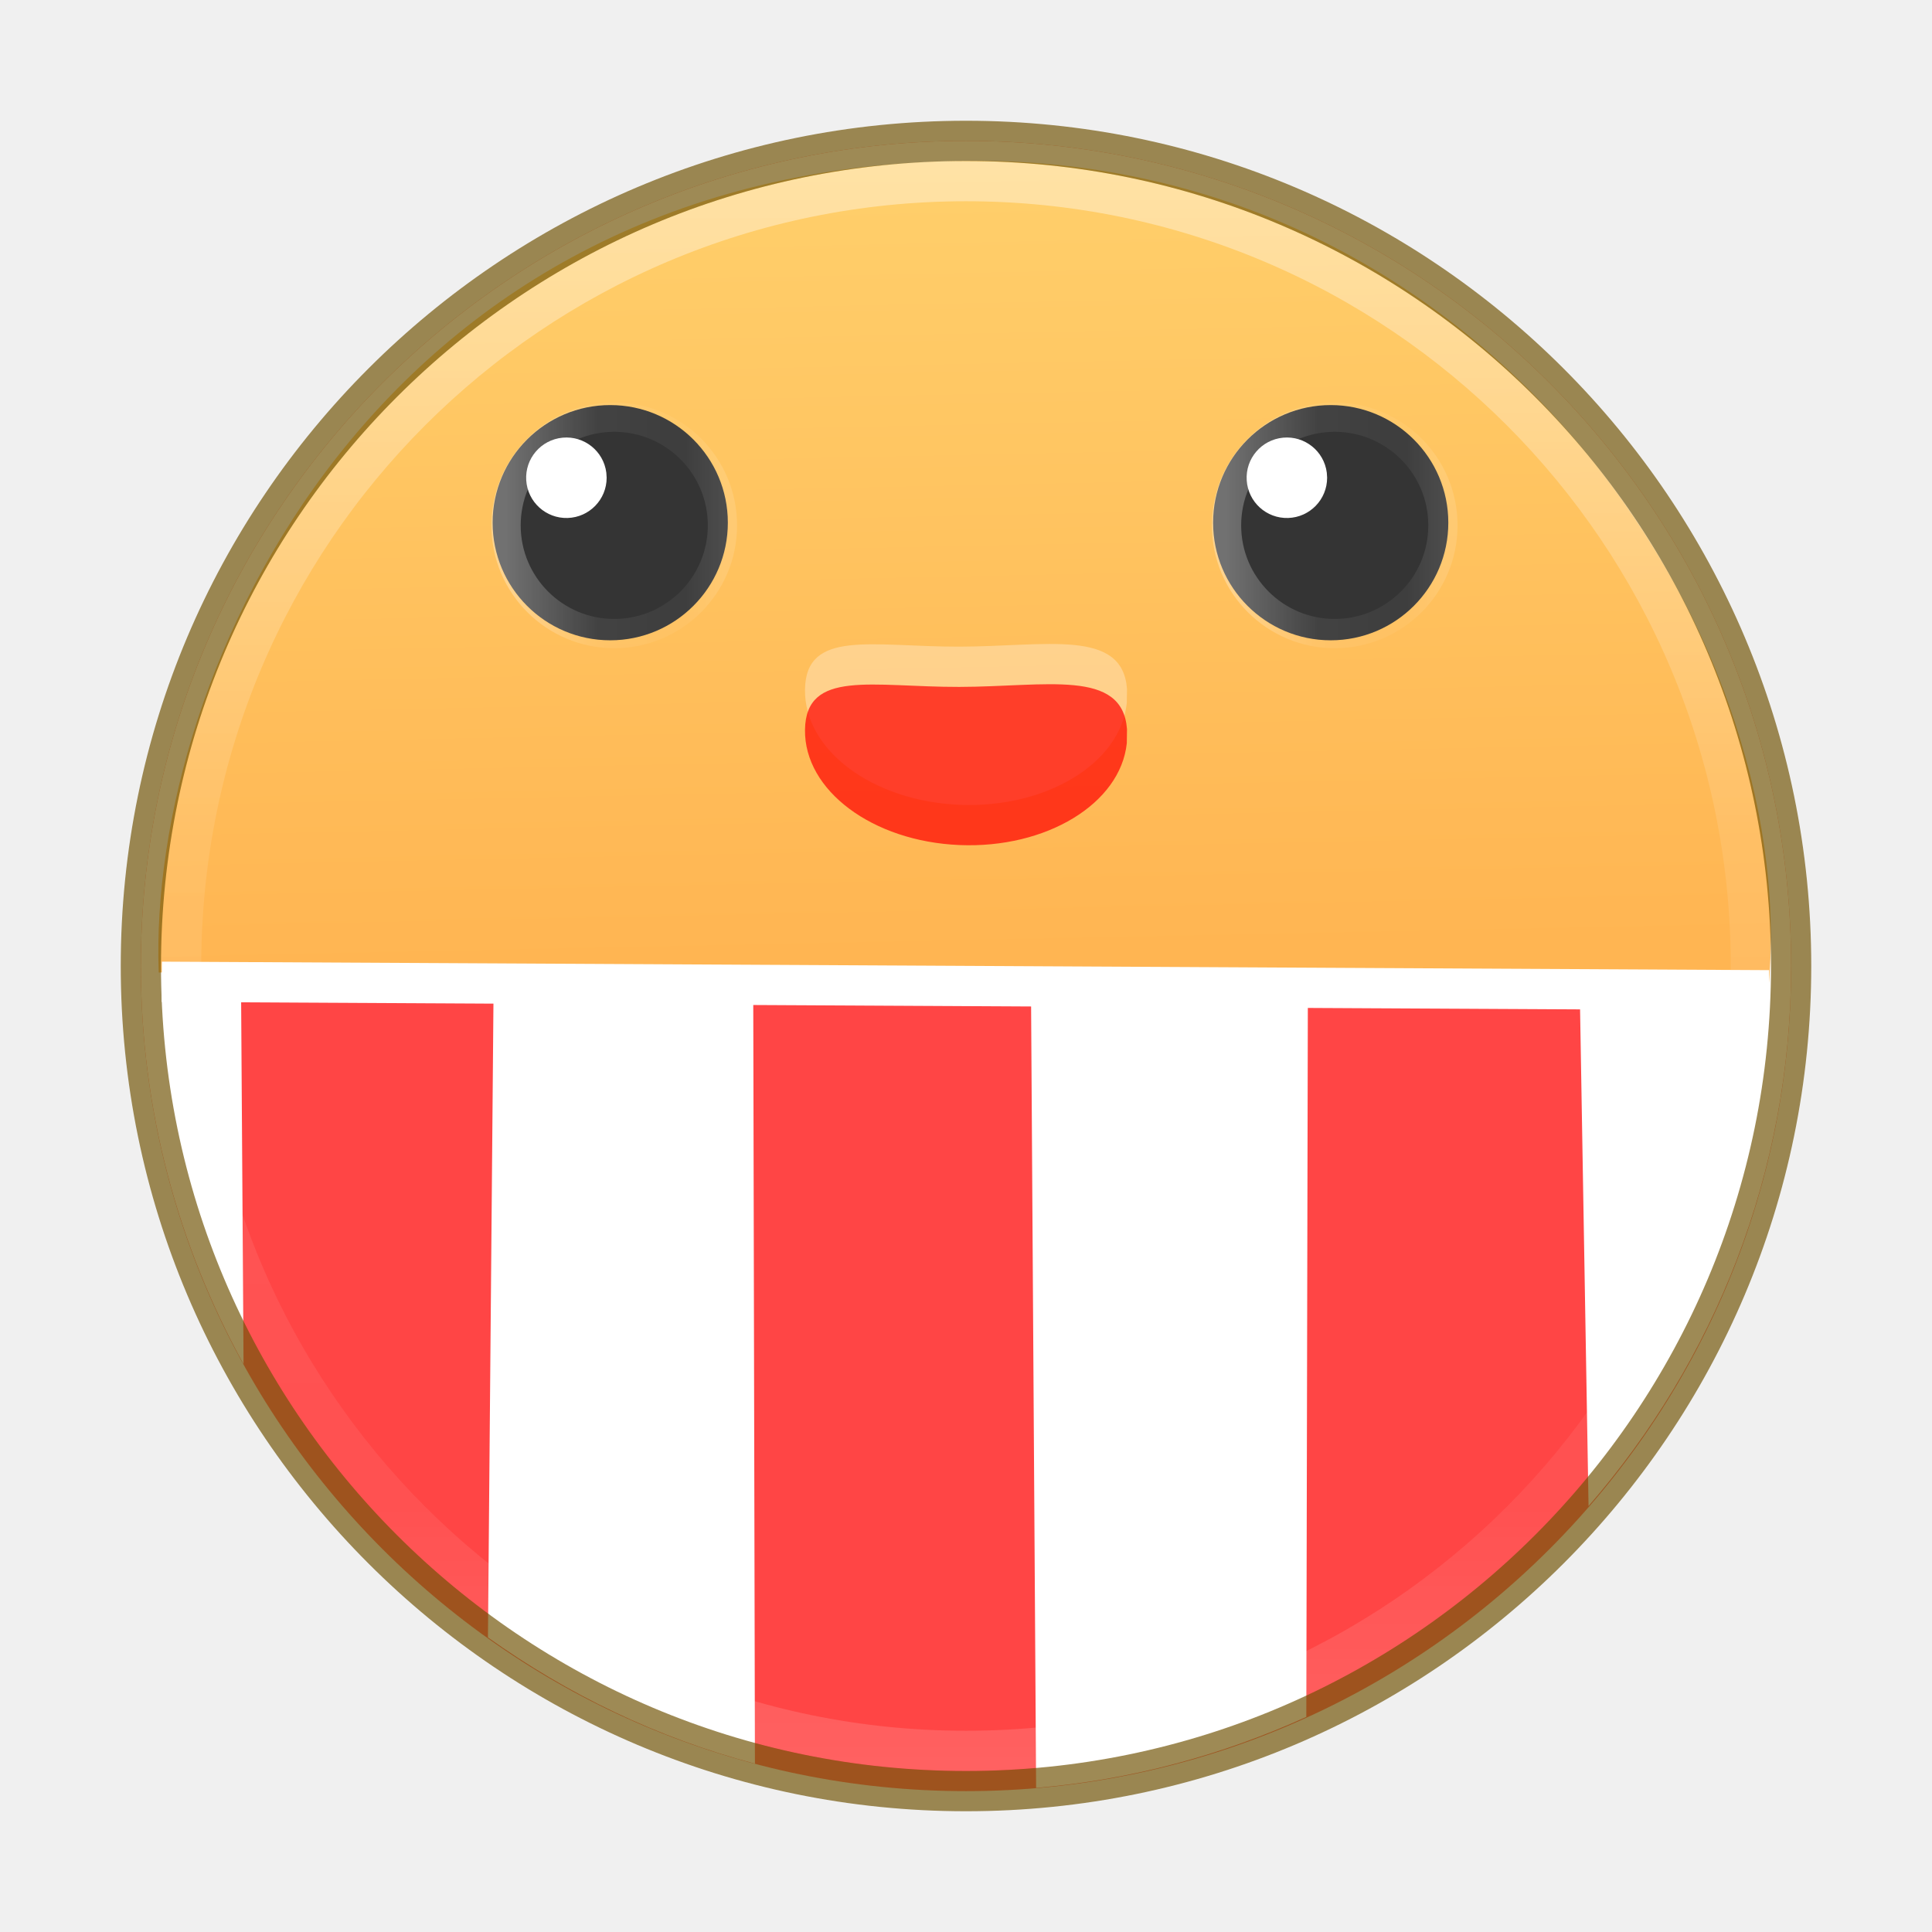
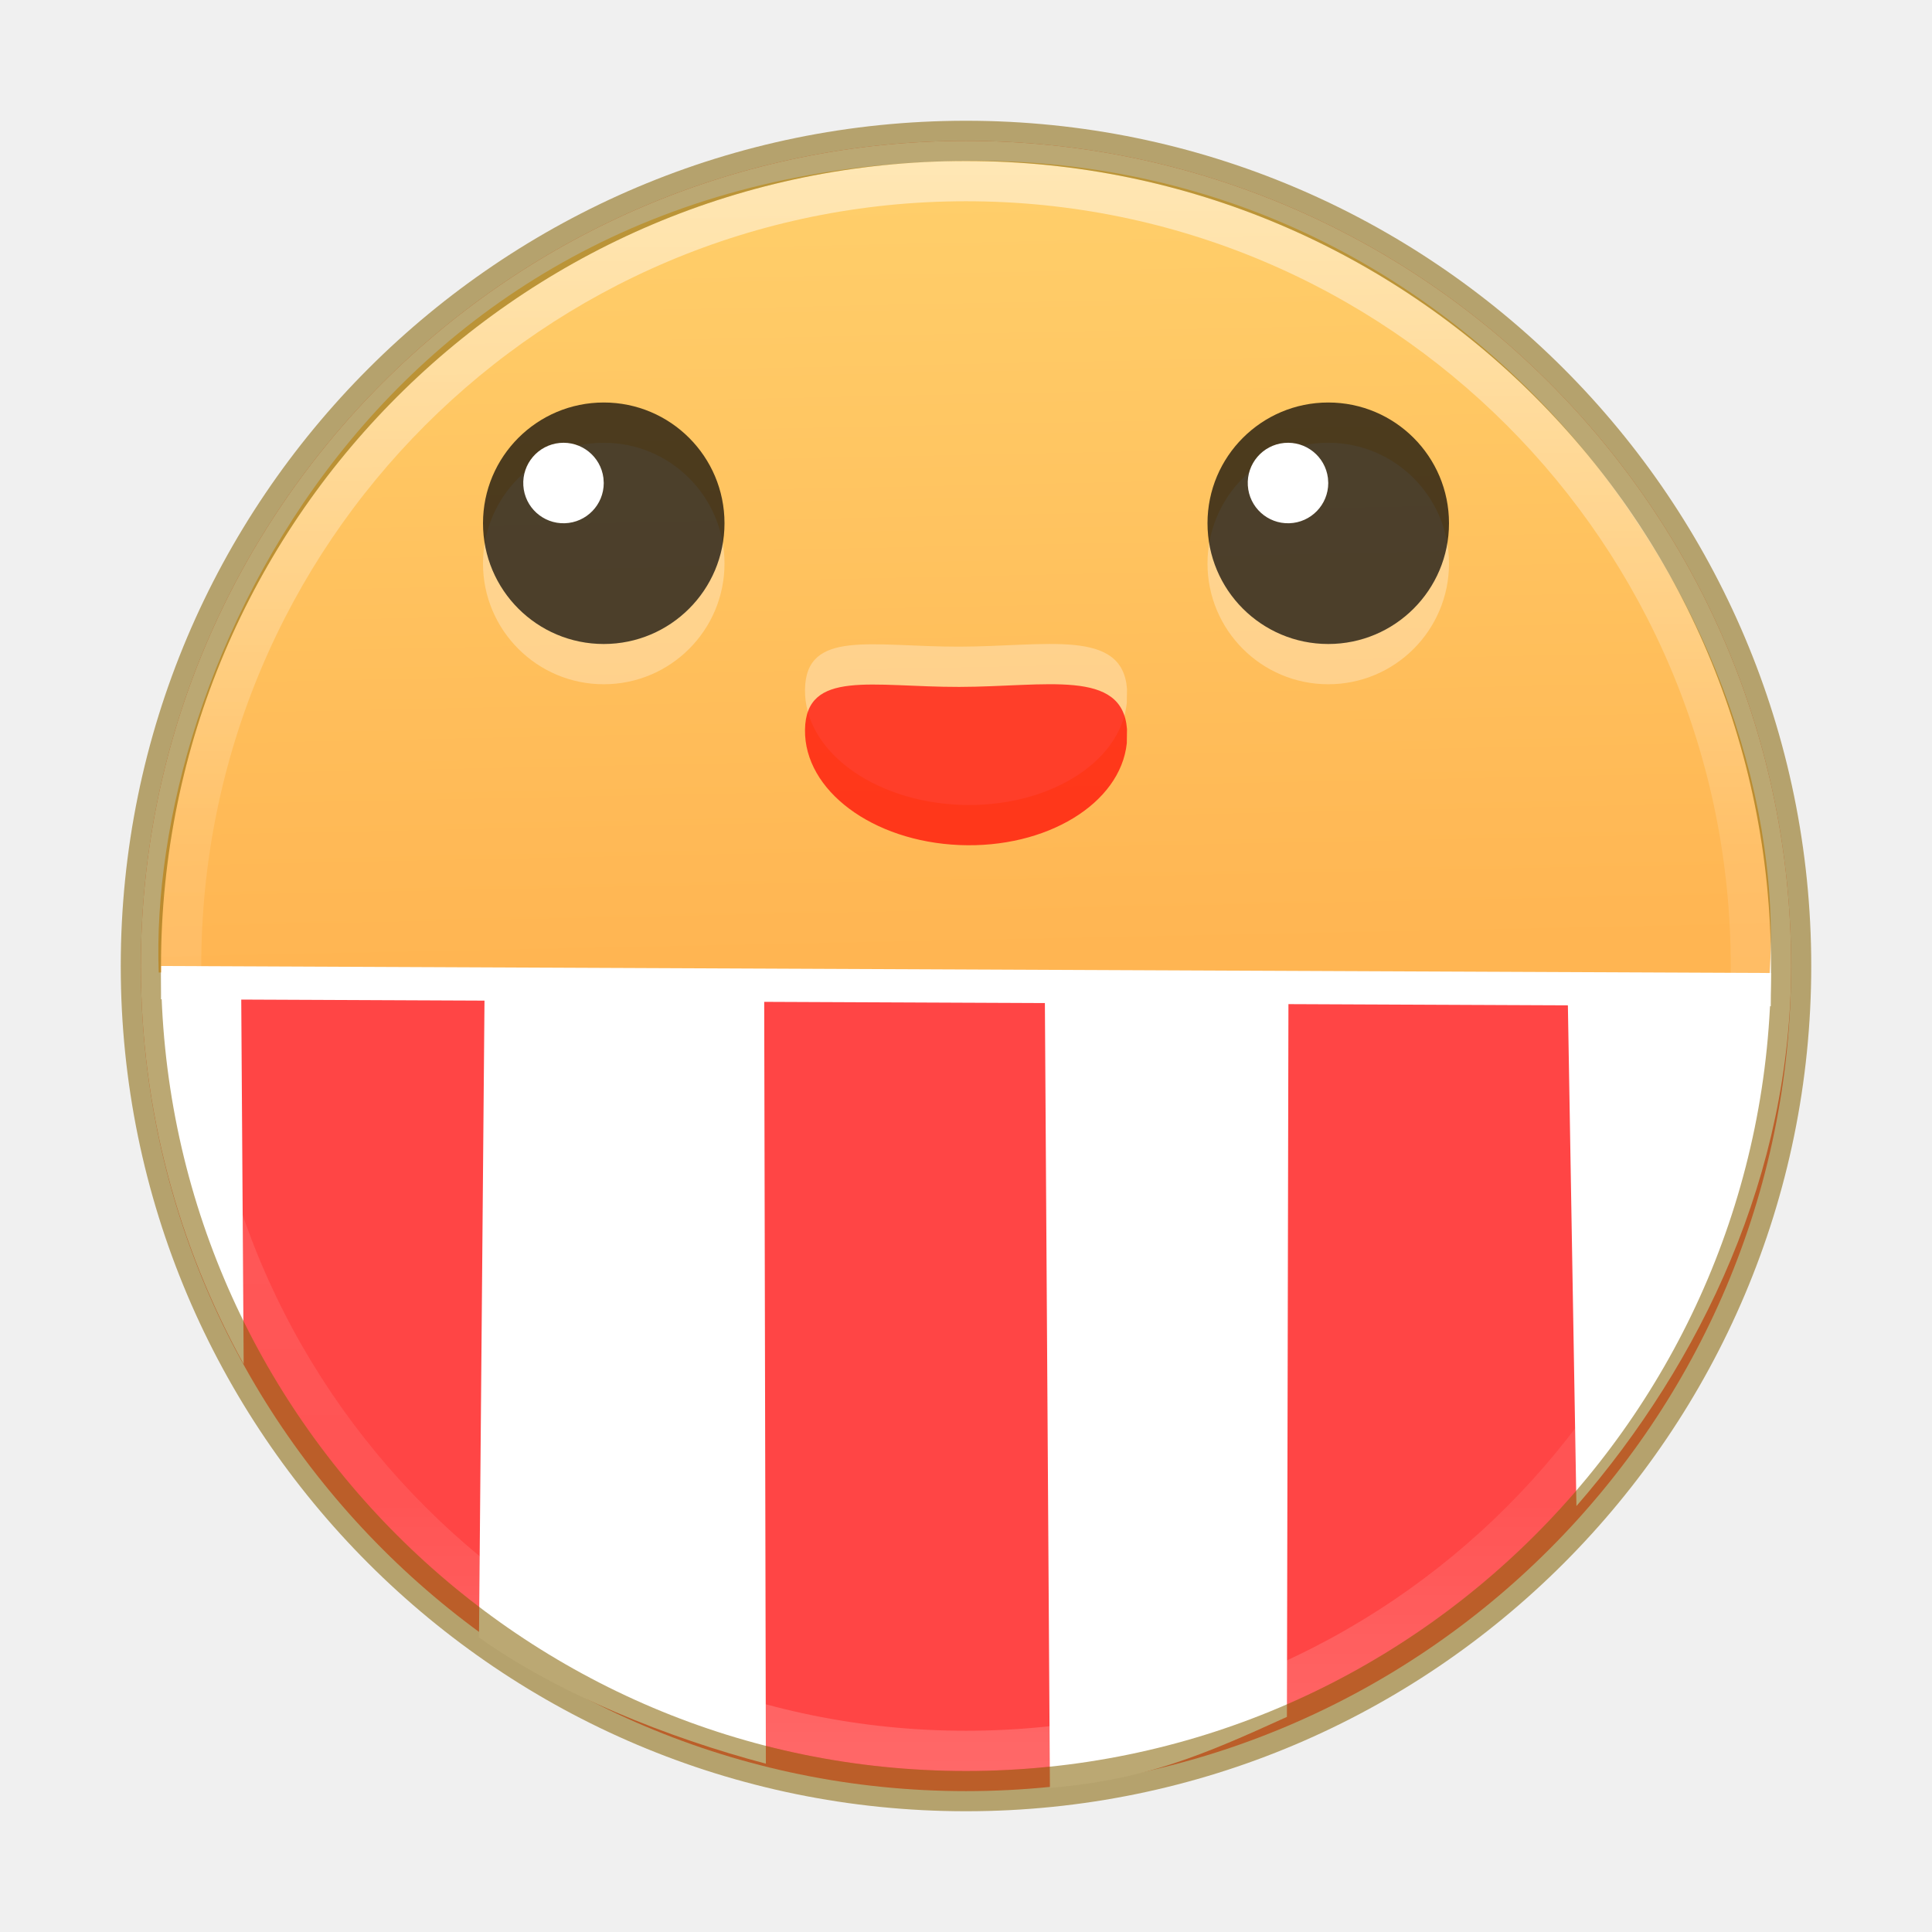
<svg xmlns="http://www.w3.org/2000/svg" xmlns:xlink="http://www.w3.org/1999/xlink" id="svg4951" height="48px" width="48px" version="1.1">
  <defs id="defs4953">
    <linearGradient id="linearGradient4806-2">
      <stop id="stop4808-4" stop-color="#fff" offset="0" />
      <stop id="stop4810-0" stop-color="#fff" stop-opacity=".235" offset=".424" />
      <stop id="stop4812-8" stop-color="#fff" stop-opacity=".157" offset=".821" />
      <stop id="stop4814-0" stop-color="#fff" stop-opacity=".392" offset="1" />
    </linearGradient>
    <linearGradient id="linearGradient3214" y2="40.496" xlink:href="#linearGradient4806-2" gradientUnits="userSpaceOnUse" x2="71.204" gradientTransform="matrix(1.617,0,0,1.617,-92.707,-21.06)" y1="15.369" x1="71.204" />
    <linearGradient id="linearGradient4377" y2="23.731" gradientUnits="userSpaceOnUse" x2="24.09" y1="4.152" x1="23.686">
      <stop id="stop4373" stop-color="#ffcf6b" offset="0" />
      <stop id="stop4488" stop-color="#ffcf6b" offset="1" style="stop-color:#ffb552;stop-opacity:1" />
    </linearGradient>
-     <linearGradient id="linearGradient4683" y2="12.986" xlink:href="#linearGradient4806-2" gradientUnits="userSpaceOnUse" x2="18.082" gradientTransform="matrix(0.91998,0,0,0.91998,1.313,1.1055)" y1="12.986" x1="12.239" />
-     <linearGradient id="linearGradient4691" y2="12.986" xlink:href="#linearGradient4806-2" gradientUnits="userSpaceOnUse" x2="18.082" gradientTransform="matrix(0.91998,0,0,0.91998,19.213,1.1055)" y1="12.986" x1="12.239" />
  </defs>
-   <path d="M 24,3.5 C 12.689,3.5 3.5,12.689 3.5,24 3.5,35.311 12.689,44.5 24,44.5 35.311,44.5 44.5,35.311 44.5,24 44.5,12.689 35.311,3.5 24,3.5 Z" style="color:#000000;fill:#ff4545" id="path4523" />
-   <path d="M 24,3.5 C 12.689,3.5 3.5,12.689 3.5,24 c 0,3.586 0.929,6.956 2.551,9.891 L 5.943,17.66 12.322,17.721 12.123,40.682 c 1.982,1.414 4.215,2.497 6.633,3.136 l -0.057,-25.972 6.873,0.06 0.17,26.514 c 2.378,-0.201 4.635,-0.819 6.713,-1.764 l 0.053,-24.75 6.625,-0.06 0.334,19.572 C 42.593,33.819 44.5,29.134 44.5,24 44.5,12.689 35.311,3.5 24,3.5 Z" style="color:#000000;fill:#ffffff" id="path2555-7-2" />
+   <path style="color:#000000;fill:#ff4545" d="M 24,3.5 C 12.689,3.5 3.5,12.689 3.5,24 3.5,35.311 12.689,44.5 24,44.5 35.311,44.5 44.5,35.311 44.5,24 44.5,12.689 35.311,3.5 24,3.5 Z" id="path4523" />
+   <path style="color:#000000;fill:#ffffff" d="M 24,3.5 C 12.689,3.5 3.5,12.689 3.5,24 c 0,3.586 0.932,6.956 2.554,9.891 L 5.946,17.66 l 6.153,0.061 -0.199,22.961 c 1.982,1.414 4.71,2.497 7.128,3.136 l -0.057,-25.972 6.944,0.06 0.17,26.514 c 2.378,-0.201 3.811,-0.819 5.888,-1.764 l 0.053,-24.75 6.806,-0.06 0.334,19.572 C 42.293,33.819 44.5,29.134 44.5,24 44.5,12.689 35.311,3.5 24,3.5 Z" id="path2555-7-2" />
  <path style="fill:url(#linearGradient4377)" d="M 43.949,24.431 C 37.021,24.305 33.781,24.235 23.733,24.235 13.684,24.235 15.798,24.028 3.943,24.161 3.669,16.684 9.409,4.114 24.027,3.993 36.911,3.886 44.679,15.641 43.949,24.431 Z" id="path4368" />
-   <path d="M 43.5,24 C 43.5,34.77 34.77,43.5 24,43.5 13.23,43.5 4.5,34.77 4.5,24 4.5,13.23 13.23,4.5 24,4.5 34.77,4.5 43.5,13.23 43.5,24 Z" style="color:#000000;opacity:0.4;fill:none;stroke:url(#linearGradient3214);stroke-linecap:round;stroke-linejoin:round" id="path4176" />
-   <path d="M 24,3.5 C 12.689,3.5 3.5,12.689 3.5,24 3.5,35.311 12.689,44.5 24,44.5 35.311,44.5 44.5,35.311 44.5,24 44.5,12.689 35.311,3.5 24,3.5 Z" style="color:#000000;opacity:0.7;fill:none;stroke:#75580d;stroke-opacity:1" id="path3871" />
+   <path d="M 43.5,24 C 43.5,34.77 34.77,43.5 24,43.5 13.23,43.5 4.5,34.77 4.5,24 4.5,13.23 13.23,4.5 24,4.5 34.77,4.5 43.5,13.23 43.5,24 Z" style="color:#000000;opacity:0.5;fill:none;stroke:url(#linearGradient3214);stroke-linecap:round;stroke-linejoin:round" id="path4176" />
+   <path d="M 24,3.5 C 12.689,3.5 3.5,12.689 3.5,24 3.5,35.311 12.689,44.5 24,44.5 35.311,44.5 44.5,35.311 44.5,24 44.5,12.689 35.311,3.5 24,3.5 Z" style="color:#000000;opacity:0.6;fill:none;stroke:#8e6e16;stroke-opacity:1" id="path3871" />
  <path style="fill:#ffffff;fill-opacity:1;opacity:0.3" d="m 27.995,17.466 c -0.158,1.5 -1.999,2.62 -4.159,2.529 -2.16,-0.091 -3.858,-1.359 -3.836,-2.865 0.022,-1.506 1.67,-1.06 3.832,-1.064 2.161,-0.004 4.055,-0.456 4.168,1.049" id="path4169" />
  <path id="path4754" d="m 27.995,18.466 c -0.158,1.5 -1.999,2.62 -4.159,2.529 -2.16,-0.091 -3.858,-1.359 -3.836,-2.865 0.022,-1.506 1.67,-1.06 3.832,-1.064 2.161,-0.004 4.055,-0.456 4.168,1.049" style="fill:#ff0000;opacity:0.7" />
-   <path style="fill:none;stroke:#ffffff;stroke-width:1px" d="m 4.019,24.392 39.93,0.211" id="path4500" />
-   <g id="g4535">
-     <circle style="fill:#343434" r="2.922" cx="15.161" cy="12.986" id="path4531" />
-     <path style="fill:#ffffff" d="m 15.072,11.869 a 1,1 0 0 1 -0.969,1 1,1 0 0 1 -1.029,-0.937 1,1 0 0 1 0.904,-1.058 1,1 0 0 1 1.086,0.87" id="path4533" />
+   <path style="color:#000000;font-style:normal;font-variant:normal;font-weight:normal;font-stretch:normal;font-size:medium;line-height:normal;font-family:sans-serif;text-indent:0;text-align:start;text-decoration:none;text-decoration-line:none;text-decoration-style:solid;text-decoration-color:#000000;letter-spacing:normal;word-spacing:normal;text-transform:none;direction:ltr;block-progression:tb;writing-mode:lr-tb;baseline-shift:baseline;text-anchor:start;white-space:normal;clip-rule:nonzero;display:inline;overflow:visible;visibility:visible;opacity:1;isolation:auto;mix-blend-mode:normal;color-interpolation:sRGB;color-interpolation-filters:linearRGB;solid-color:#000000;solid-opacity:1;fill:#ffffff;fill-opacity:1;fill-rule:nonzero;stroke:none;stroke-width:1px;stroke-linecap:butt;stroke-linejoin:miter;stroke-miterlimit:4;stroke-dasharray:none;stroke-dashoffset:0;stroke-opacity:1;color-rendering:auto;image-rendering:auto;shape-rendering:auto;text-rendering:auto;enable-background:accumulate" d="M 4.006,24 4,24.826 43.994,25 44,24.174 4.006,24 Z" id="path4500" />
+   <g id="g4171">
+     <circle id="circle4169" cy="14" cx="15" r="3" style="fill:#ffffff;fill-opacity:1;opacity:0.3" />
+     <circle style="fill:#000000;fill-opacity:1;opacity:0.7" r="3" cx="15" cy="13" id="path4531" />
+     <path style="fill:#ffffff" d="m 15,12 a 1,1 0 0 1 -0.969,1 1,1 0 0 1 -1.029,-0.937 1,1 0 0 1 0.904,-1.058 1,1 0 0 1 1.086,0.87" id="path4533" />
  </g>
-   <g transform="translate(17.9,0)" id="g4550">
-     <circle style="fill:#343434" r="2.922" cy="12.986" cx="15.161" id="circle4552" />
-     <path style="fill:#ffffff" d="m 15.072,11.869 a 1,1 0 0 1 -0.969,1 1,1 0 0 1 -1.029,-0.937 1,1 0 0 1 0.904,-1.058 1,1 0 0 1 1.086,0.87" id="path4554" />
+   <g id="g4176" transform="translate(18,0)">
+     <circle style="opacity:0.3;fill:#ffffff;fill-opacity:1" r="3" cx="15" cy="14" id="circle4178" />
+     <circle id="circle4180" cy="13" cx="15" r="3" style="opacity:0.7;fill:#000000;fill-opacity:1" />
+     <path id="path4182" d="m 15,12 a 1,1 0 0 1 -0.969,1 1,1 0 0 1 -1.029,-0.937 1,1 0 0 1 0.904,-1.058 1,1 0 0 1 1.086,0.87" style="fill:#ffffff" />
  </g>
-   <circle style="opacity:0.3;fill:none;stroke:url(#linearGradient4683);stroke-width:0.727;stroke-linecap:round;stroke-linejoin:bevel" r="2.688" cx="15.261" cy="13.053" id="circle4671" />
-   <circle style="opacity:0.3;fill:none;stroke:url(#linearGradient4691);stroke-width:0.727;stroke-linecap:round;stroke-linejoin:bevel" r="2.688" cy="13.053" cx="33.161" id="circle4689" />
</svg>
